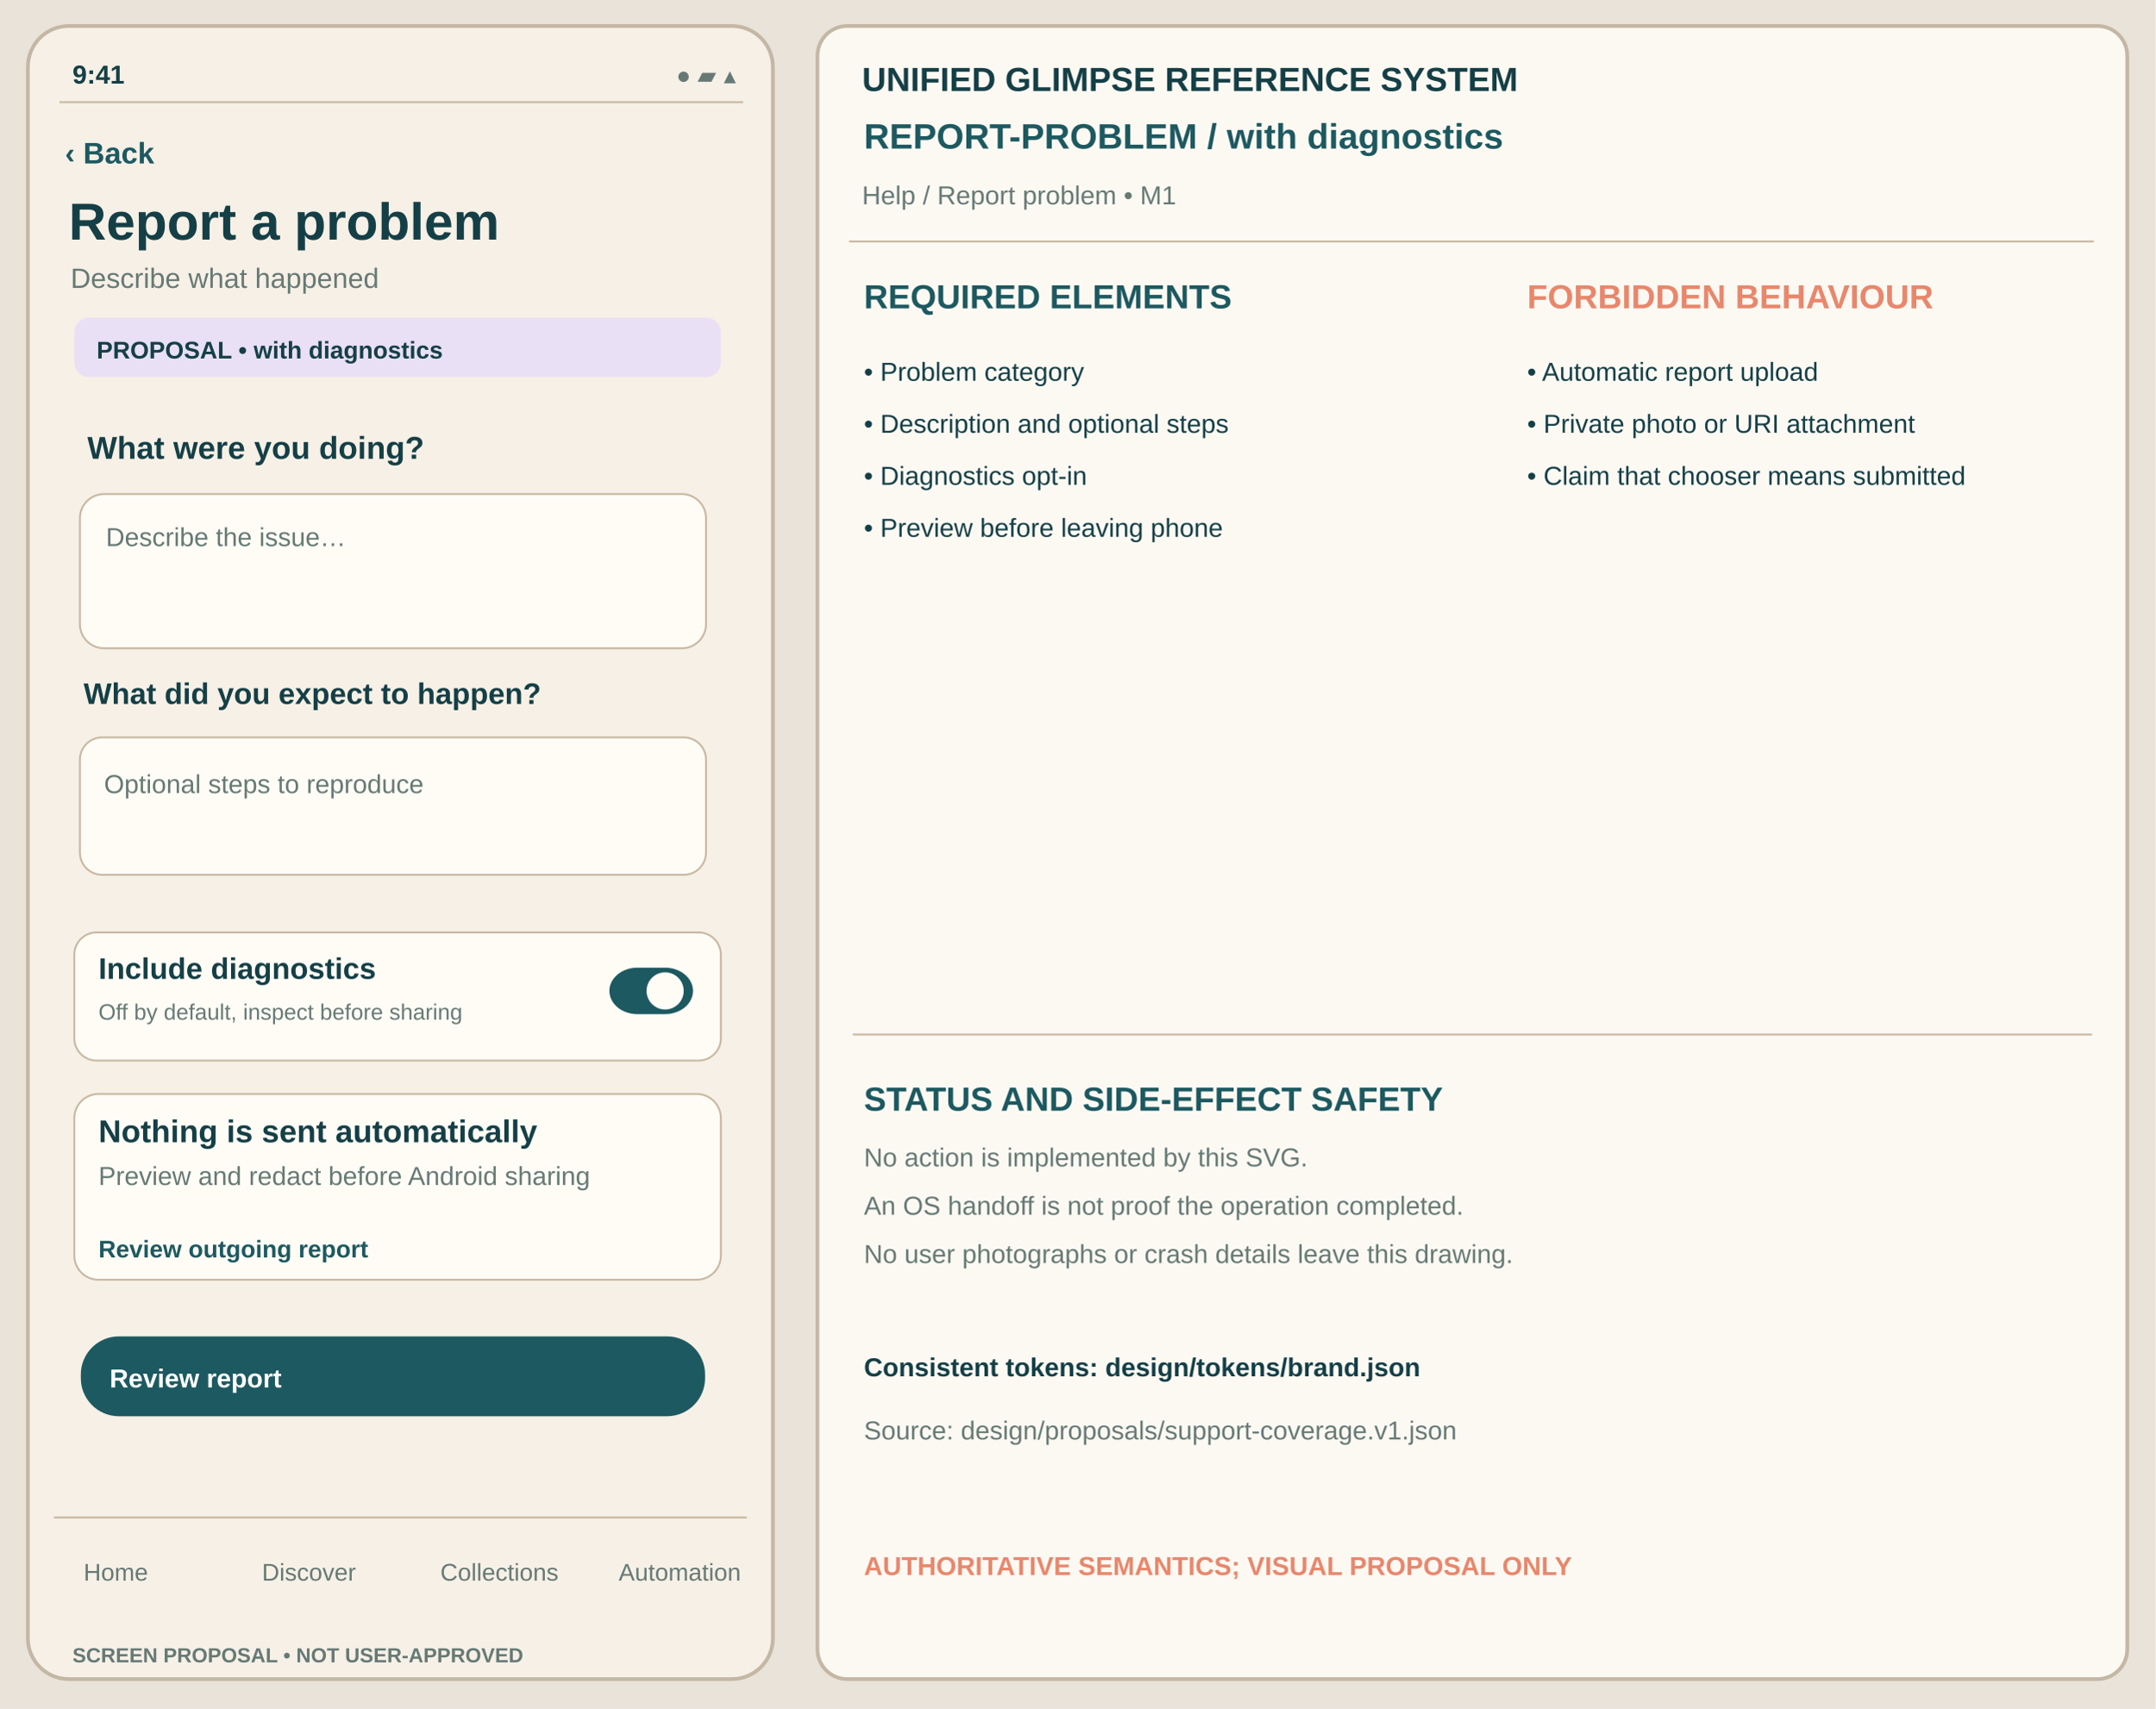
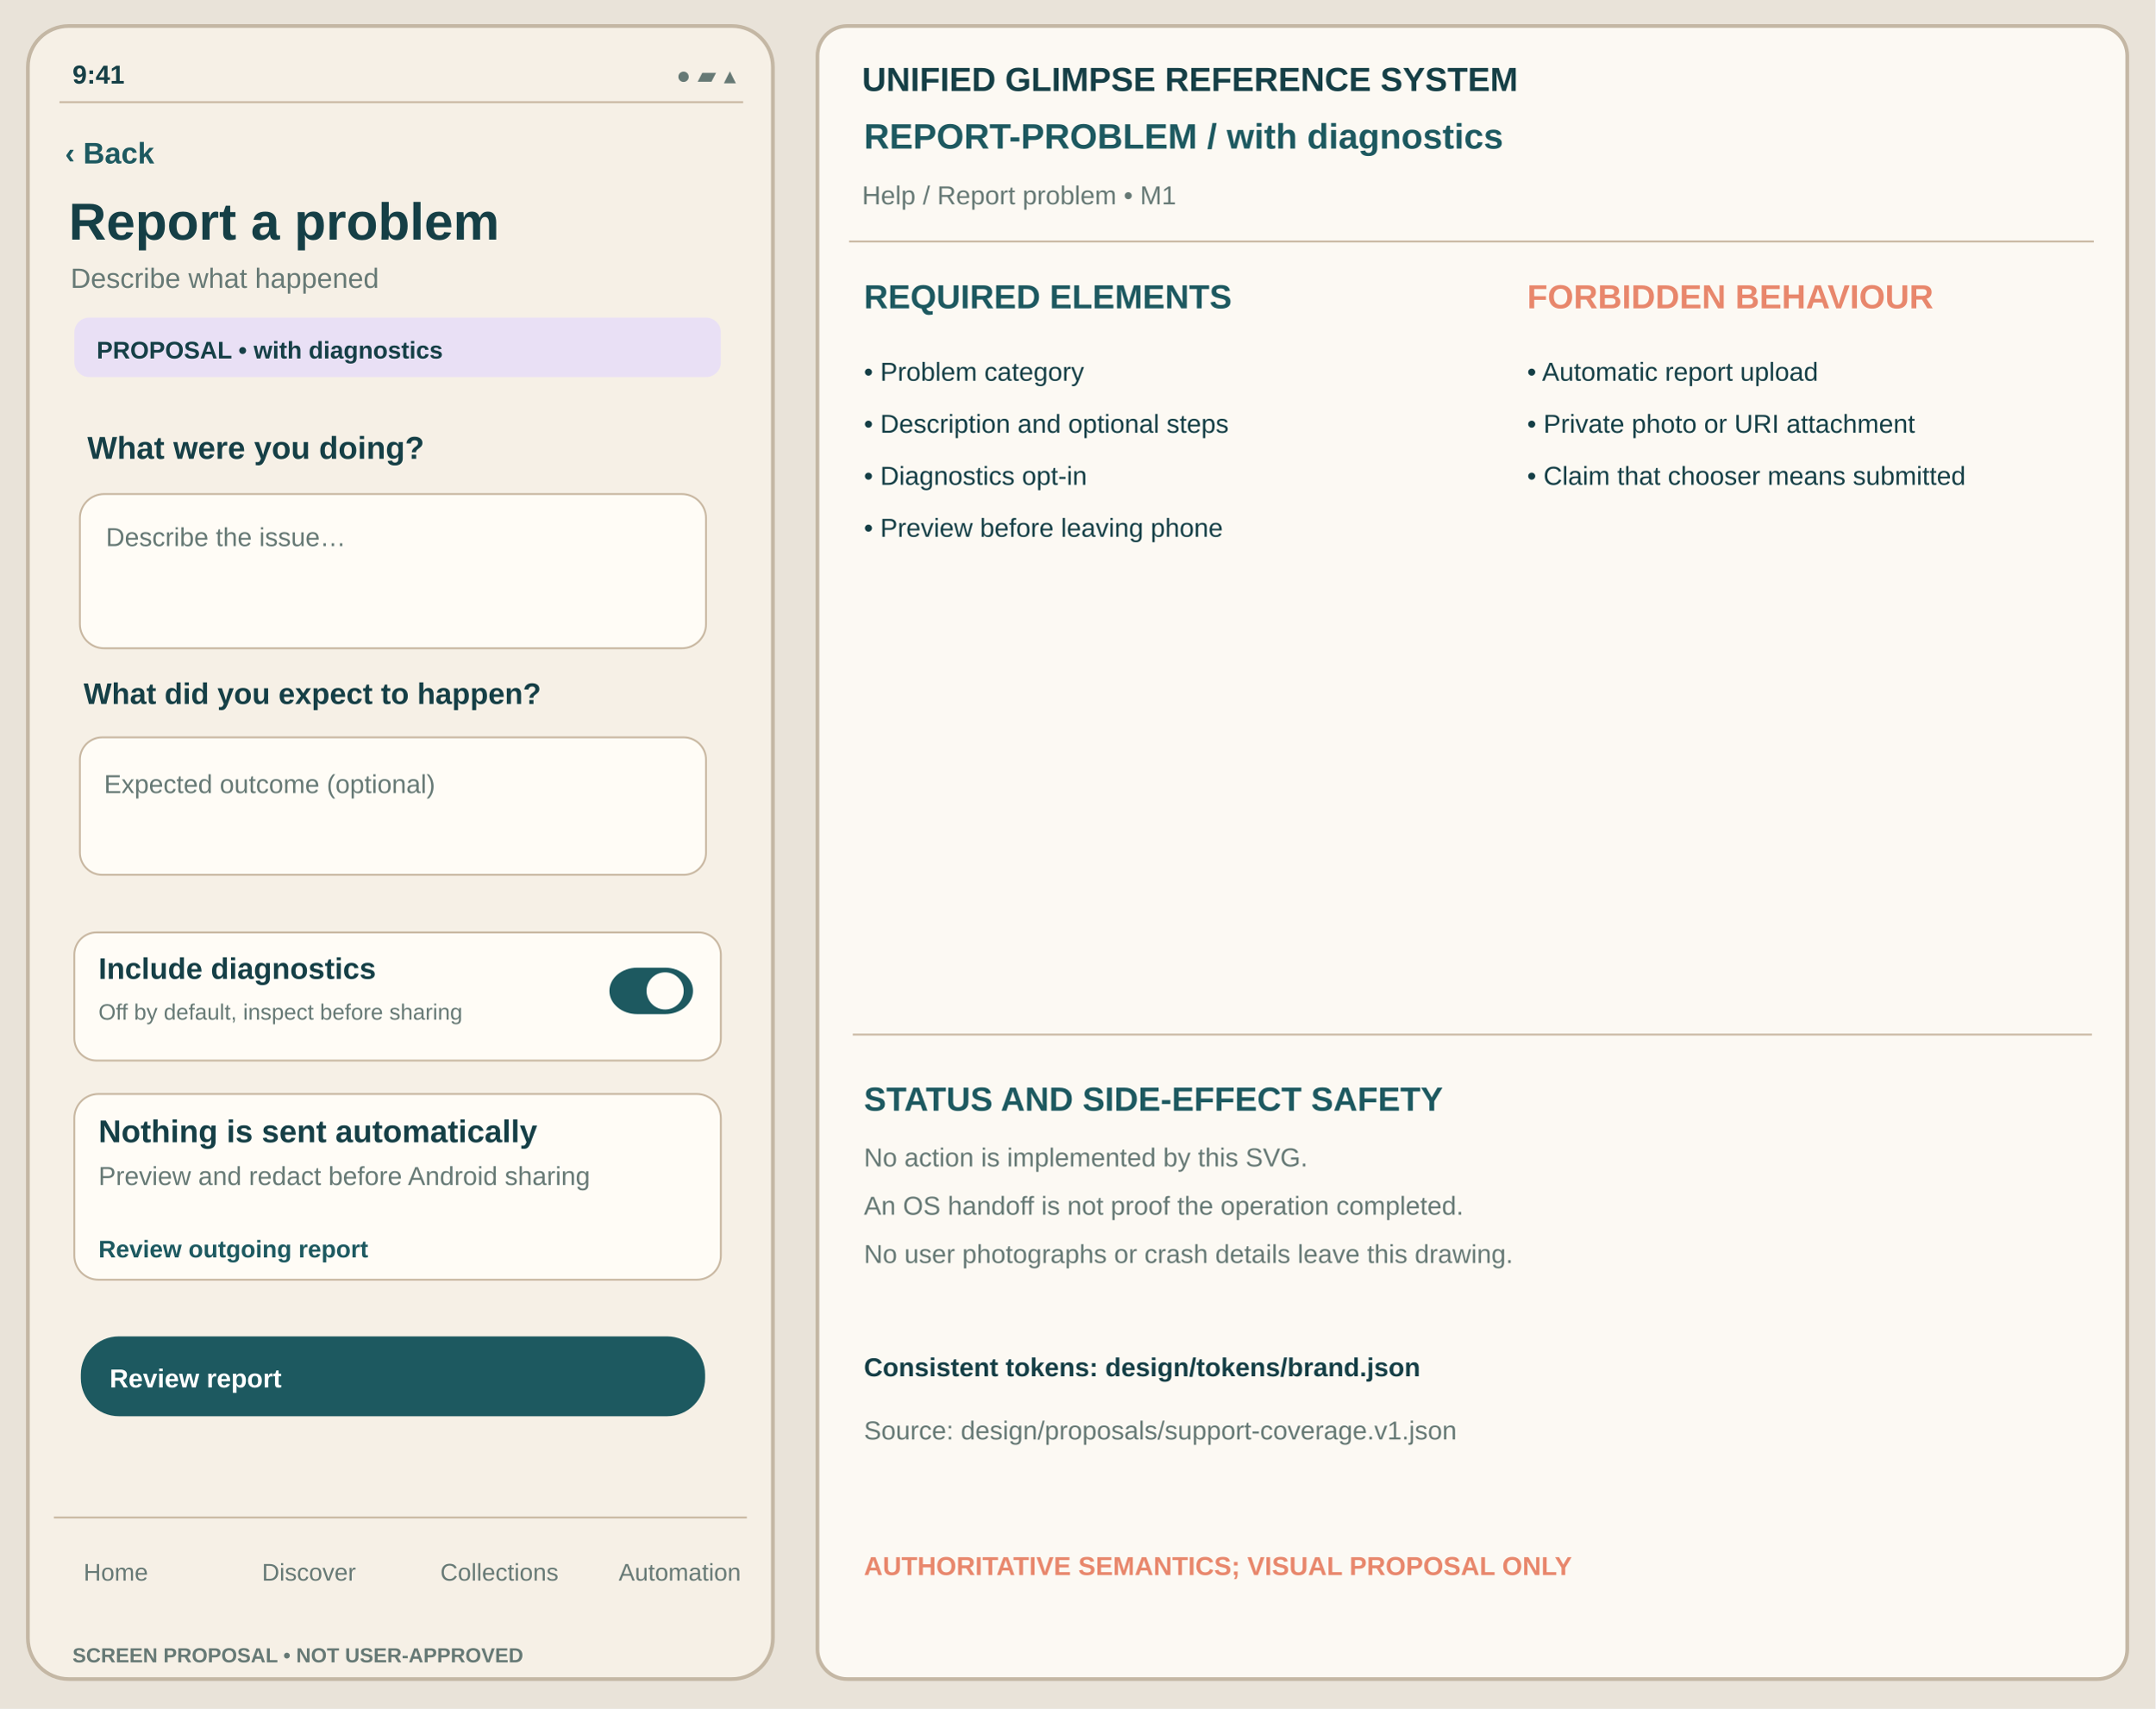
<svg xmlns="http://www.w3.org/2000/svg" viewBox="0 0 1160 920" width="1160" height="920" role="img" aria-label="Report a problem with-diagnostics unapproved Glimpse visual reference">
  <rect width="1160" height="920" fill="#E9E3D9" />
  <rect x="15" y="14" width="401" height="890" rx="22" fill="#F6F0E6" stroke="#C4B7A4" stroke-width="2" />
  <text x="39" y="45" font-family="Arial,Helvetica,sans-serif" fill="#153F46" font-size="14" font-weight="600">9:41</text>
  <text x="364" y="45" font-family="Arial,Helvetica,sans-serif" fill="#667975" font-size="13" font-weight="400">●  ▰  ▴</text>
  <path d="M32 55h368" stroke="#C8B7A1" />
  <text x="35" y="88" font-family="Arial,Helvetica,sans-serif" fill="#1D5960" font-size="16" font-weight="650">‹ Back</text>
  <text x="37" y="129" font-family="Arial,Helvetica,sans-serif" fill="#153F46" font-size="28" font-weight="700">Report a problem</text>
  <text x="38" y="155" font-family="Arial,Helvetica,sans-serif" fill="#667975" font-size="15" font-weight="400">Describe what happened</text>
  <rect x="40" y="171" width="348" height="32" rx="8" fill="#E9E0F5" stroke="none" stroke-width="1" />
  <text x="52" y="193" font-family="Arial,Helvetica,sans-serif" fill="#153F46" font-size="13" font-weight="650">PROPOSAL • with diagnostics</text>
  <text x="47" y="247" font-family="Arial,Helvetica,sans-serif" fill="#153F46" font-size="17" font-weight="650">What were you doing?</text>
  <rect x="43" y="266" width="337" height="83" rx="13" fill="#FFFCF6" stroke="#C8B7A1" stroke-width="1" />
  <text x="57" y="294" font-family="Arial,Helvetica,sans-serif" fill="#667975" font-size="14" font-weight="400">Describe the issue…</text>
  <text x="45" y="379" font-family="Arial,Helvetica,sans-serif" fill="#153F46" font-size="16" font-weight="650">What did you expect to happen?</text>
  <rect x="43" y="397" width="337" height="74" rx="12" fill="#FFFCF6" stroke="#C8B7A1" stroke-width="1" />
-   <text x="56" y="427" font-family="Arial,Helvetica,sans-serif" fill="#667975" font-size="14" font-weight="400">Optional steps to reproduce</text>
+   <text x="56" y="427" font-family="Arial,Helvetica,sans-serif" fill="#667975" font-size="14" font-weight="400">Expected outcome (optional)</text>
  <rect x="40" y="502" width="348" height="69" rx="12" fill="#FFFCF6" stroke="#C8B7A1" stroke-width="1" />
  <text x="53" y="527" font-family="Arial,Helvetica,sans-serif" fill="#153F46" font-size="16" font-weight="650">Include diagnostics</text>
  <text x="53" y="549" font-family="Arial,Helvetica,sans-serif" fill="#667975" font-size="12" font-weight="400">Off by default, inspect before sharing</text>
  <rect x="328" y="521" width="45" height="25" rx="15" fill="#1D5960" stroke="none" stroke-width="1" />
  <circle cx="358" cy="533.5" r="10" fill="#FFFCF6" />
  <rect x="40" y="589" width="348" height="100" rx="13" fill="#FFFCF6" stroke="#C8B7A1" stroke-width="1" />
  <text x="53" y="615" font-family="Arial,Helvetica,sans-serif" fill="#153F46" font-size="17" font-weight="650">Nothing is sent automatically</text>
  <text x="53" y="638" font-family="Arial,Helvetica,sans-serif" fill="#667975" font-size="14" font-weight="400">Preview and redact before Android sharing</text>
  <text x="53" y="677" font-family="Arial,Helvetica,sans-serif" fill="#1D5960" font-size="13" font-weight="650">Review outgoing report</text>
  <rect x="44" y="720" width="335" height="42" rx="20" fill="#1D5960" stroke="#1D5960" stroke-width="1" />
  <text x="59" y="747" font-family="Arial,Helvetica,sans-serif" fill="#FFFFFF" font-size="14" font-weight="650">Review report</text>
  <path d="M29 817h373" stroke="#C8B7A1" />
  <text x="45" y="851" font-family="Arial,Helvetica,sans-serif" fill="#667975" font-size="13" font-weight="500">Home</text>
  <text x="141" y="851" font-family="Arial,Helvetica,sans-serif" fill="#667975" font-size="13" font-weight="500">Discover</text>
  <text x="237" y="851" font-family="Arial,Helvetica,sans-serif" fill="#667975" font-size="13" font-weight="500">Collections</text>
  <text x="333" y="851" font-family="Arial,Helvetica,sans-serif" fill="#667975" font-size="13" font-weight="500">Automation</text>
  <text x="39" y="895" font-family="Arial,Helvetica,sans-serif" fill="#667975" font-size="11" font-weight="650">SCREEN PROPOSAL • NOT USER-APPROVED</text>
  <rect x="440" y="14" width="705" height="890" rx="16" fill="#FCF9F3" stroke="#C4B7A4" stroke-width="2" />
  <text x="464" y="49" font-family="Arial,Helvetica,sans-serif" fill="#153F46" font-size="18" font-weight="700">UNIFIED GLIMPSE REFERENCE SYSTEM</text>
  <text x="465" y="80" font-family="Arial,Helvetica,sans-serif" fill="#1D5960" font-size="19" font-weight="650">REPORT-PROBLEM  /  with diagnostics</text>
  <text x="464" y="110" font-family="Arial,Helvetica,sans-serif" fill="#667975" font-size="14" font-weight="400">Help / Report problem  •  M1</text>
  <path d="M457 130h670" stroke="#C8B7A1" />
  <text x="465" y="166" font-family="Arial,Helvetica,sans-serif" fill="#1D5960" font-size="18" font-weight="700">REQUIRED ELEMENTS</text>
  <text x="822" y="166" font-family="Arial,Helvetica,sans-serif" fill="#E8876C" font-size="18" font-weight="700">FORBIDDEN BEHAVIOUR</text>
  <text x="465" y="205" font-family="Arial,Helvetica,sans-serif" fill="#153F46" font-size="14" font-weight="400">• Problem category</text>
  <text x="465" y="233" font-family="Arial,Helvetica,sans-serif" fill="#153F46" font-size="14" font-weight="400">• Description and optional steps</text>
  <text x="465" y="261" font-family="Arial,Helvetica,sans-serif" fill="#153F46" font-size="14" font-weight="400">• Diagnostics opt-in</text>
  <text x="465" y="289" font-family="Arial,Helvetica,sans-serif" fill="#153F46" font-size="14" font-weight="400">• Preview before leaving phone</text>
  <text x="822" y="205" font-family="Arial,Helvetica,sans-serif" fill="#153F46" font-size="14" font-weight="400">• Automatic report upload</text>
  <text x="822" y="233" font-family="Arial,Helvetica,sans-serif" fill="#153F46" font-size="14" font-weight="400">• Private photo or URI attachment</text>
  <text x="822" y="261" font-family="Arial,Helvetica,sans-serif" fill="#153F46" font-size="14" font-weight="400">• Claim that chooser means submitted</text>
  <path d="M459 557h667" stroke="#C8B7A1" />
  <text x="465" y="598" font-family="Arial,Helvetica,sans-serif" fill="#1D5960" font-size="18" font-weight="700">STATUS AND SIDE-EFFECT SAFETY</text>
  <text x="465" y="628" font-family="Arial,Helvetica,sans-serif" fill="#667975" font-size="14" font-weight="400">No action is implemented by this SVG.</text>
  <text x="465" y="654" font-family="Arial,Helvetica,sans-serif" fill="#667975" font-size="14" font-weight="400">An OS handoff is not proof the operation completed.</text>
  <text x="465" y="680" font-family="Arial,Helvetica,sans-serif" fill="#667975" font-size="14" font-weight="400">No user photographs or crash details leave this drawing.</text>
  <text x="465" y="741" font-family="Arial,Helvetica,sans-serif" fill="#153F46" font-size="14" font-weight="650">Consistent tokens: design/tokens/brand.json</text>
  <text x="465" y="775" font-family="Arial,Helvetica,sans-serif" fill="#667975" font-size="14" font-weight="400">Source: design/proposals/support-coverage.v1.json</text>
  <text x="465" y="848" font-family="Arial,Helvetica,sans-serif" fill="#E8876C" font-size="14" font-weight="700">AUTHORITATIVE SEMANTICS; VISUAL PROPOSAL ONLY</text>
</svg>
